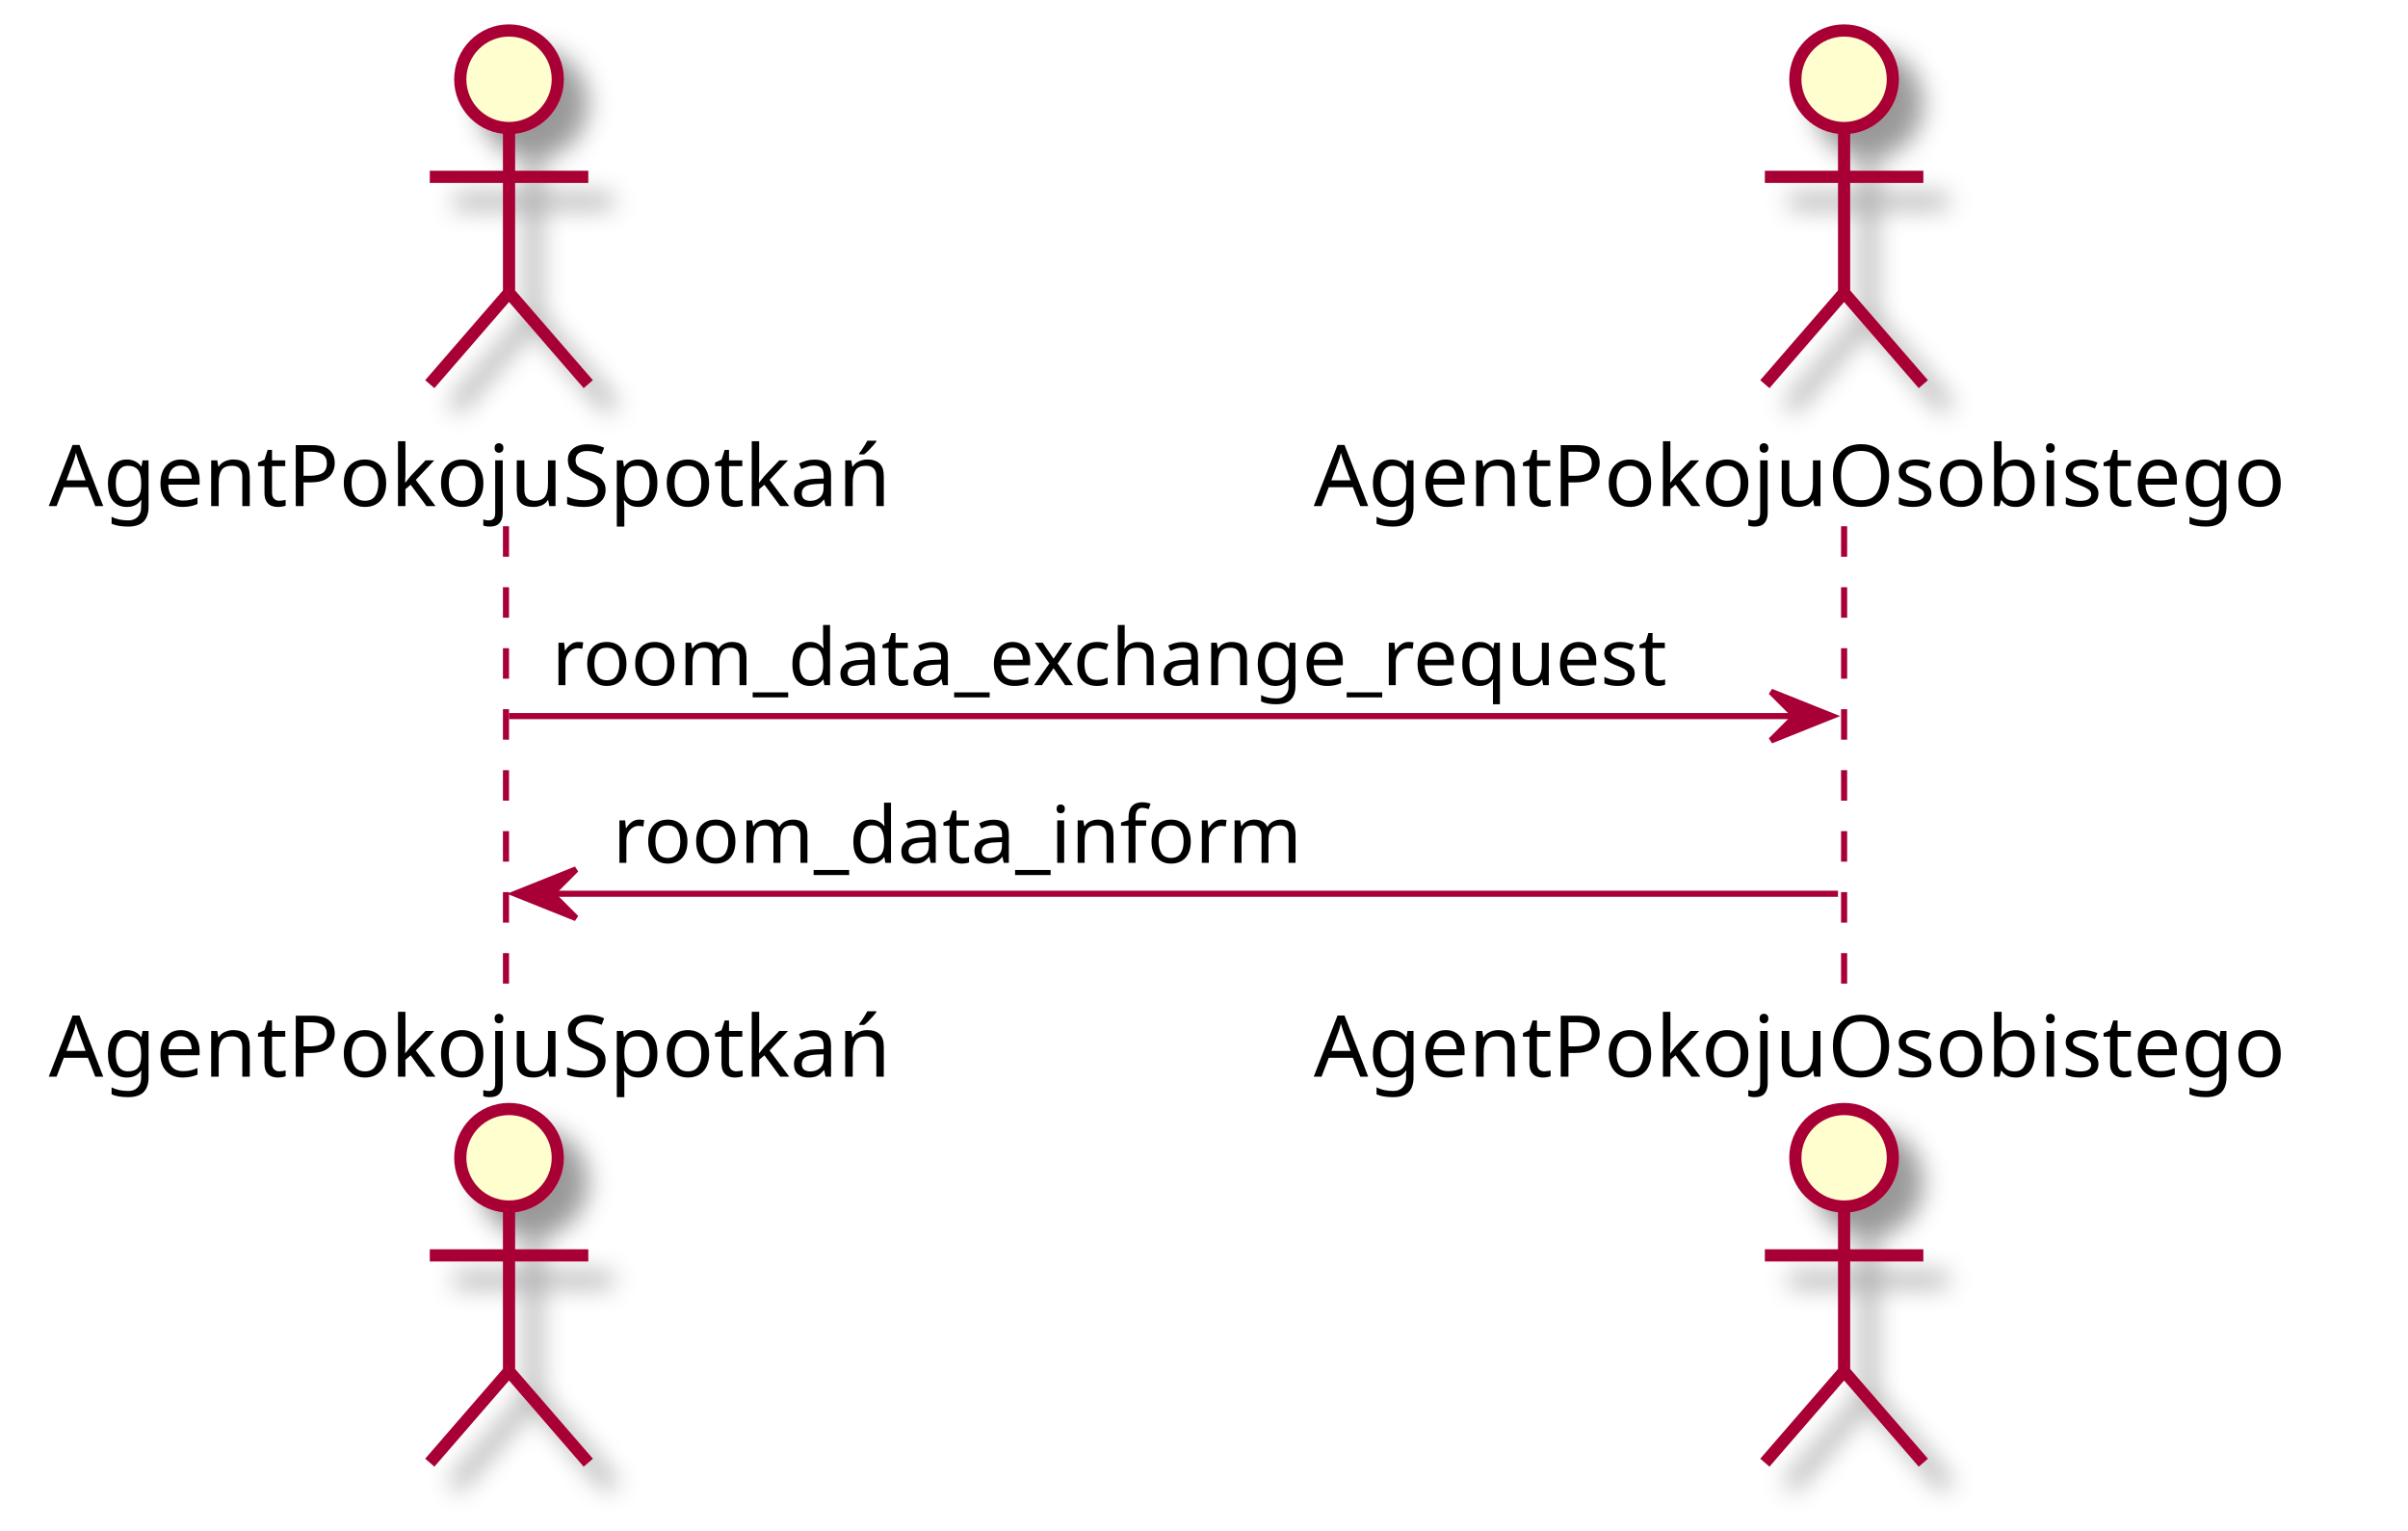
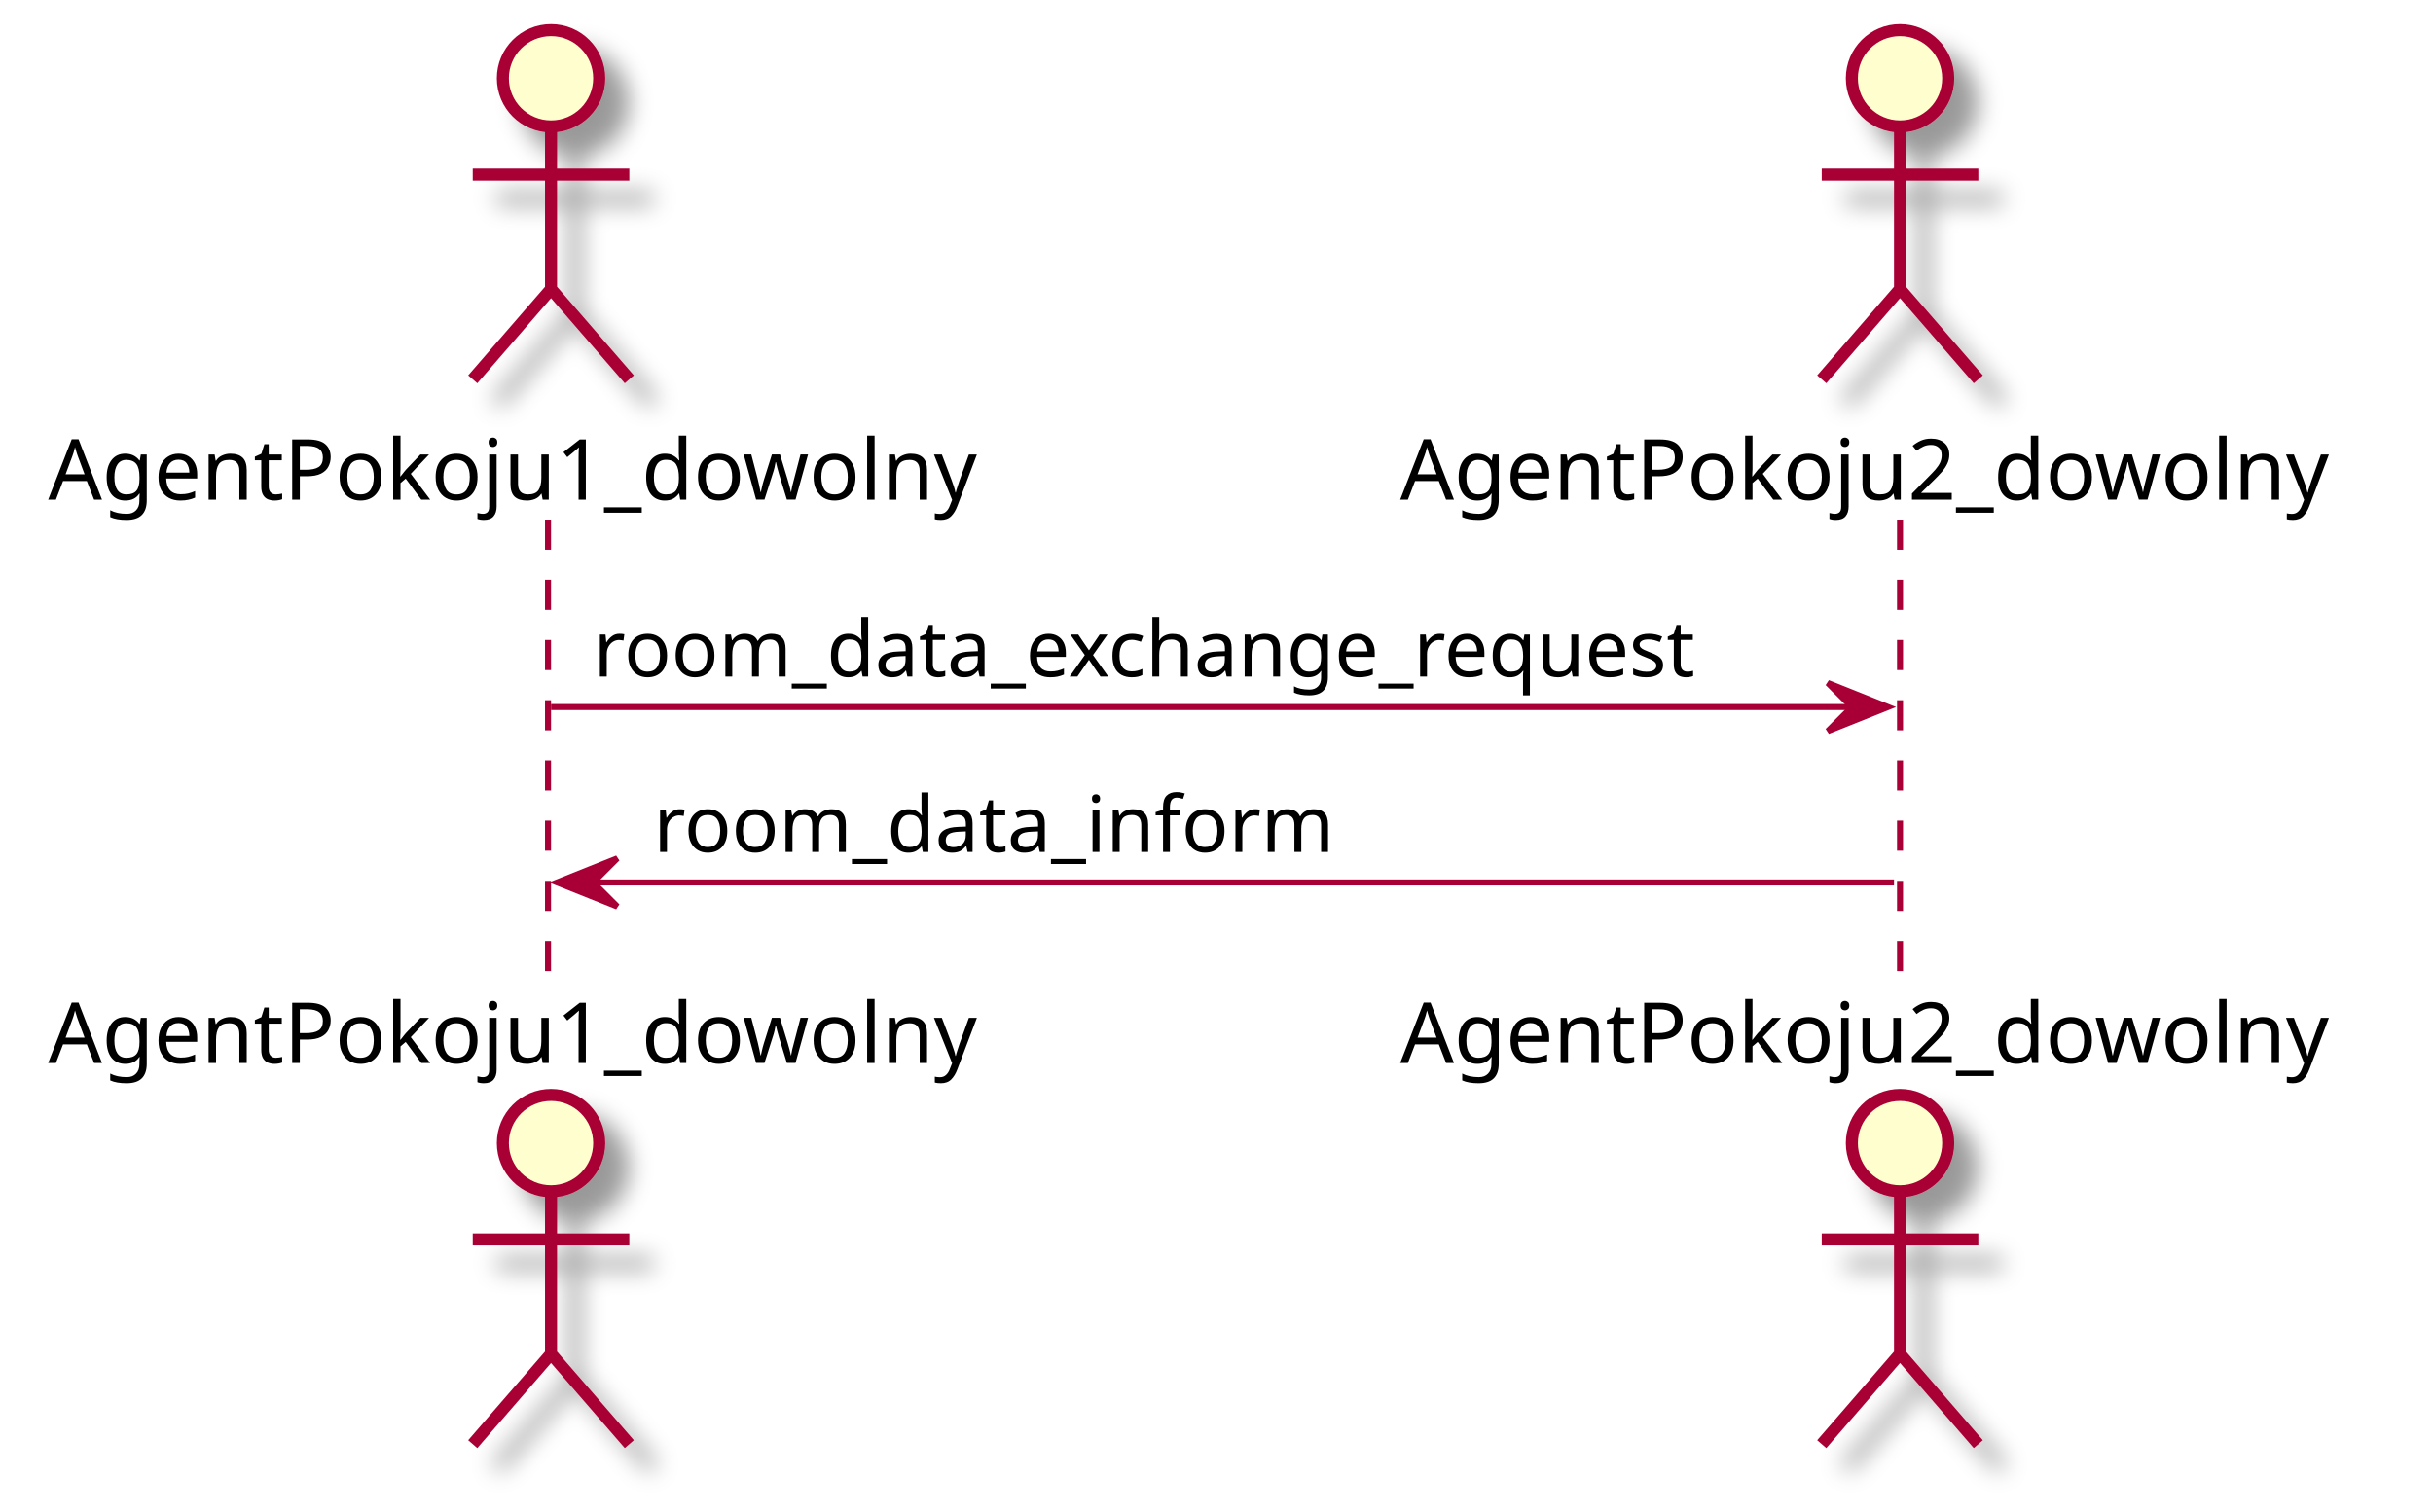
- <svg xmlns="http://www.w3.org/2000/svg" contentScriptType="application/ecmascript" contentStyleType="text/css" height="251px" preserveAspectRatio="none" style="width:395px;height:251px;" version="1.1" viewBox="0 0 395 251" width="395px" zoomAndPan="magnify">
+ <svg xmlns="http://www.w3.org/2000/svg" contentScriptType="application/ecmascript" contentStyleType="text/css" height="251px" preserveAspectRatio="none" style="width:404px;height:251px;" version="1.1" viewBox="0 0 404 251" width="404px" zoomAndPan="magnify">
  <defs>
-     <filter height="300%" id="f4qn4y8hbghcr" width="300%" x="-1" y="-1">
+     <filter height="300%" id="f1alja7kzfmc3i" width="300%" x="-1" y="-1">
      <feGaussianBlur result="blurOut" stdDeviation="2.0" />
      <feColorMatrix in="blurOut" result="blurOut2" type="matrix" values="0 0 0 0 0 0 0 0 0 0 0 0 0 0 0 0 0 0 .4 0" />
      <feOffset dx="4.0" dy="4.0" in="blurOut2" result="blurOut3" />
      <feBlend in="SourceGraphic" in2="blurOut3" mode="normal" />
    </filter>
  </defs>
  <g>
-     <line style="stroke: #A80036; stroke-width: 1.0; stroke-dasharray: 5.0,5.0;" x1="83" x2="83" y1="86.297" y2="164.562" />
-     <line style="stroke: #A80036; stroke-width: 1.0; stroke-dasharray: 5.0,5.0;" x1="302.5" x2="302.5" y1="86.297" y2="164.562" />
-     <text fill="#000000" font-family="sans-serif" font-size="14" lengthAdjust="spacingAndGlyphs" textLength="145" x="8" y="82.995">AgentPokojuSpotkań</text>
-     <ellipse cx="83.5" cy="13" fill="#FEFECE" filter="url(#f4qn4y8hbghcr)" rx="8" ry="8" style="stroke: #A80036; stroke-width: 2.0;" />
-     <path d="M83.5,21 L83.5,48 M70.5,29 L96.5,29 M83.5,48 L70.5,63 M83.5,48 L96.5,63 " fill="none" filter="url(#f4qn4y8hbghcr)" style="stroke: #A80036; stroke-width: 2.0;" />
-     <text fill="#000000" font-family="sans-serif" font-size="14" lengthAdjust="spacingAndGlyphs" textLength="145" x="8" y="176.558">AgentPokojuSpotkań</text>
-     <ellipse cx="83.5" cy="189.859" fill="#FEFECE" filter="url(#f4qn4y8hbghcr)" rx="8" ry="8" style="stroke: #A80036; stroke-width: 2.0;" />
-     <path d="M83.5,197.859 L83.5,224.859 M70.5,205.859 L96.5,205.859 M83.5,224.859 L70.5,239.859 M83.5,224.859 L96.5,239.859 " fill="none" filter="url(#f4qn4y8hbghcr)" style="stroke: #A80036; stroke-width: 2.0;" />
-     <text fill="#000000" font-family="sans-serif" font-size="14" lengthAdjust="spacingAndGlyphs" textLength="168" x="215.5" y="82.995">AgentPokojuOsobistego</text>
-     <ellipse cx="302.5" cy="13" fill="#FEFECE" filter="url(#f4qn4y8hbghcr)" rx="8" ry="8" style="stroke: #A80036; stroke-width: 2.0;" />
-     <path d="M302.5,21 L302.5,48 M289.5,29 L315.5,29 M302.5,48 L289.5,63 M302.5,48 L315.5,63 " fill="none" filter="url(#f4qn4y8hbghcr)" style="stroke: #A80036; stroke-width: 2.0;" />
-     <text fill="#000000" font-family="sans-serif" font-size="14" lengthAdjust="spacingAndGlyphs" textLength="168" x="215.5" y="176.558">AgentPokojuOsobistego</text>
-     <ellipse cx="302.5" cy="189.859" fill="#FEFECE" filter="url(#f4qn4y8hbghcr)" rx="8" ry="8" style="stroke: #A80036; stroke-width: 2.0;" />
-     <path d="M302.5,197.859 L302.5,224.859 M289.5,205.859 L315.5,205.859 M302.5,224.859 L289.5,239.859 M302.5,224.859 L315.5,239.859 " fill="none" filter="url(#f4qn4y8hbghcr)" style="stroke: #A80036; stroke-width: 2.0;" />
-     <polygon fill="#A80036" points="290.5,113.43,300.5,117.43,290.5,121.43,294.5,117.43" style="stroke: #A80036; stroke-width: 1.0;" />
-     <line style="stroke: #A80036; stroke-width: 1.0;" x1="83.5" x2="296.5" y1="117.43" y2="117.43" />
-     <text fill="#000000" font-family="sans-serif" font-size="13" lengthAdjust="spacingAndGlyphs" textLength="195" x="90.5" y="112.364">room_data_exchange_request</text>
-     <polygon fill="#A80036" points="94.5,142.562,84.5,146.562,94.5,150.562,90.5,146.562" style="stroke: #A80036; stroke-width: 1.0;" />
-     <line style="stroke: #A80036; stroke-width: 1.0;" x1="88.5" x2="301.5" y1="146.562" y2="146.562" />
-     <text fill="#000000" font-family="sans-serif" font-size="13" lengthAdjust="spacingAndGlyphs" textLength="118" x="100.5" y="141.497">room_data_inform</text>
+     <line style="stroke: #A80036; stroke-width: 1.0; stroke-dasharray: 5.0,5.0;" x1="91" x2="91" y1="86.297" y2="164.562" />
+     <line style="stroke: #A80036; stroke-width: 1.0; stroke-dasharray: 5.0,5.0;" x1="315.5" x2="315.5" y1="86.297" y2="164.562" />
+     <text fill="#000000" font-family="sans-serif" font-size="14" lengthAdjust="spacingAndGlyphs" textLength="161" x="8" y="82.995">AgentPokoju1_dowolny</text>
+     <ellipse cx="91.5" cy="13" fill="#FEFECE" filter="url(#f1alja7kzfmc3i)" rx="8" ry="8" style="stroke: #A80036; stroke-width: 2.0;" />
+     <path d="M91.5,21 L91.5,48 M78.5,29 L104.5,29 M91.5,48 L78.5,63 M91.5,48 L104.5,63 " fill="none" filter="url(#f1alja7kzfmc3i)" style="stroke: #A80036; stroke-width: 2.0;" />
+     <text fill="#000000" font-family="sans-serif" font-size="14" lengthAdjust="spacingAndGlyphs" textLength="161" x="8" y="176.558">AgentPokoju1_dowolny</text>
+     <ellipse cx="91.5" cy="189.859" fill="#FEFECE" filter="url(#f1alja7kzfmc3i)" rx="8" ry="8" style="stroke: #A80036; stroke-width: 2.0;" />
+     <path d="M91.5,197.859 L91.5,224.859 M78.5,205.859 L104.5,205.859 M91.5,224.859 L78.5,239.859 M91.5,224.859 L104.5,239.859 " fill="none" filter="url(#f1alja7kzfmc3i)" style="stroke: #A80036; stroke-width: 2.0;" />
+     <text fill="#000000" font-family="sans-serif" font-size="14" lengthAdjust="spacingAndGlyphs" textLength="160" x="232.5" y="82.995">AgentPokoju2_dowolny</text>
+     <ellipse cx="315.5" cy="13" fill="#FEFECE" filter="url(#f1alja7kzfmc3i)" rx="8" ry="8" style="stroke: #A80036; stroke-width: 2.0;" />
+     <path d="M315.5,21 L315.5,48 M302.5,29 L328.5,29 M315.5,48 L302.5,63 M315.5,48 L328.5,63 " fill="none" filter="url(#f1alja7kzfmc3i)" style="stroke: #A80036; stroke-width: 2.0;" />
+     <text fill="#000000" font-family="sans-serif" font-size="14" lengthAdjust="spacingAndGlyphs" textLength="160" x="232.5" y="176.558">AgentPokoju2_dowolny</text>
+     <ellipse cx="315.5" cy="189.859" fill="#FEFECE" filter="url(#f1alja7kzfmc3i)" rx="8" ry="8" style="stroke: #A80036; stroke-width: 2.0;" />
+     <path d="M315.5,197.859 L315.5,224.859 M302.5,205.859 L328.5,205.859 M315.5,224.859 L302.5,239.859 M315.5,224.859 L328.5,239.859 " fill="none" filter="url(#f1alja7kzfmc3i)" style="stroke: #A80036; stroke-width: 2.0;" />
+     <polygon fill="#A80036" points="303.5,113.43,313.5,117.43,303.5,121.43,307.5,117.43" style="stroke: #A80036; stroke-width: 1.0;" />
+     <line style="stroke: #A80036; stroke-width: 1.0;" x1="91.5" x2="309.5" y1="117.43" y2="117.43" />
+     <text fill="#000000" font-family="sans-serif" font-size="13" lengthAdjust="spacingAndGlyphs" textLength="200" x="98.5" y="112.364">room_data_exchange_request</text>
+     <polygon fill="#A80036" points="102.5,142.562,92.5,146.562,102.5,150.562,98.5,146.562" style="stroke: #A80036; stroke-width: 1.0;" />
+     <line style="stroke: #A80036; stroke-width: 1.0;" x1="96.5" x2="314.5" y1="146.562" y2="146.562" />
+     <text fill="#000000" font-family="sans-serif" font-size="13" lengthAdjust="spacingAndGlyphs" textLength="118" x="108.5" y="141.497">room_data_inform</text>
  </g>
</svg>
